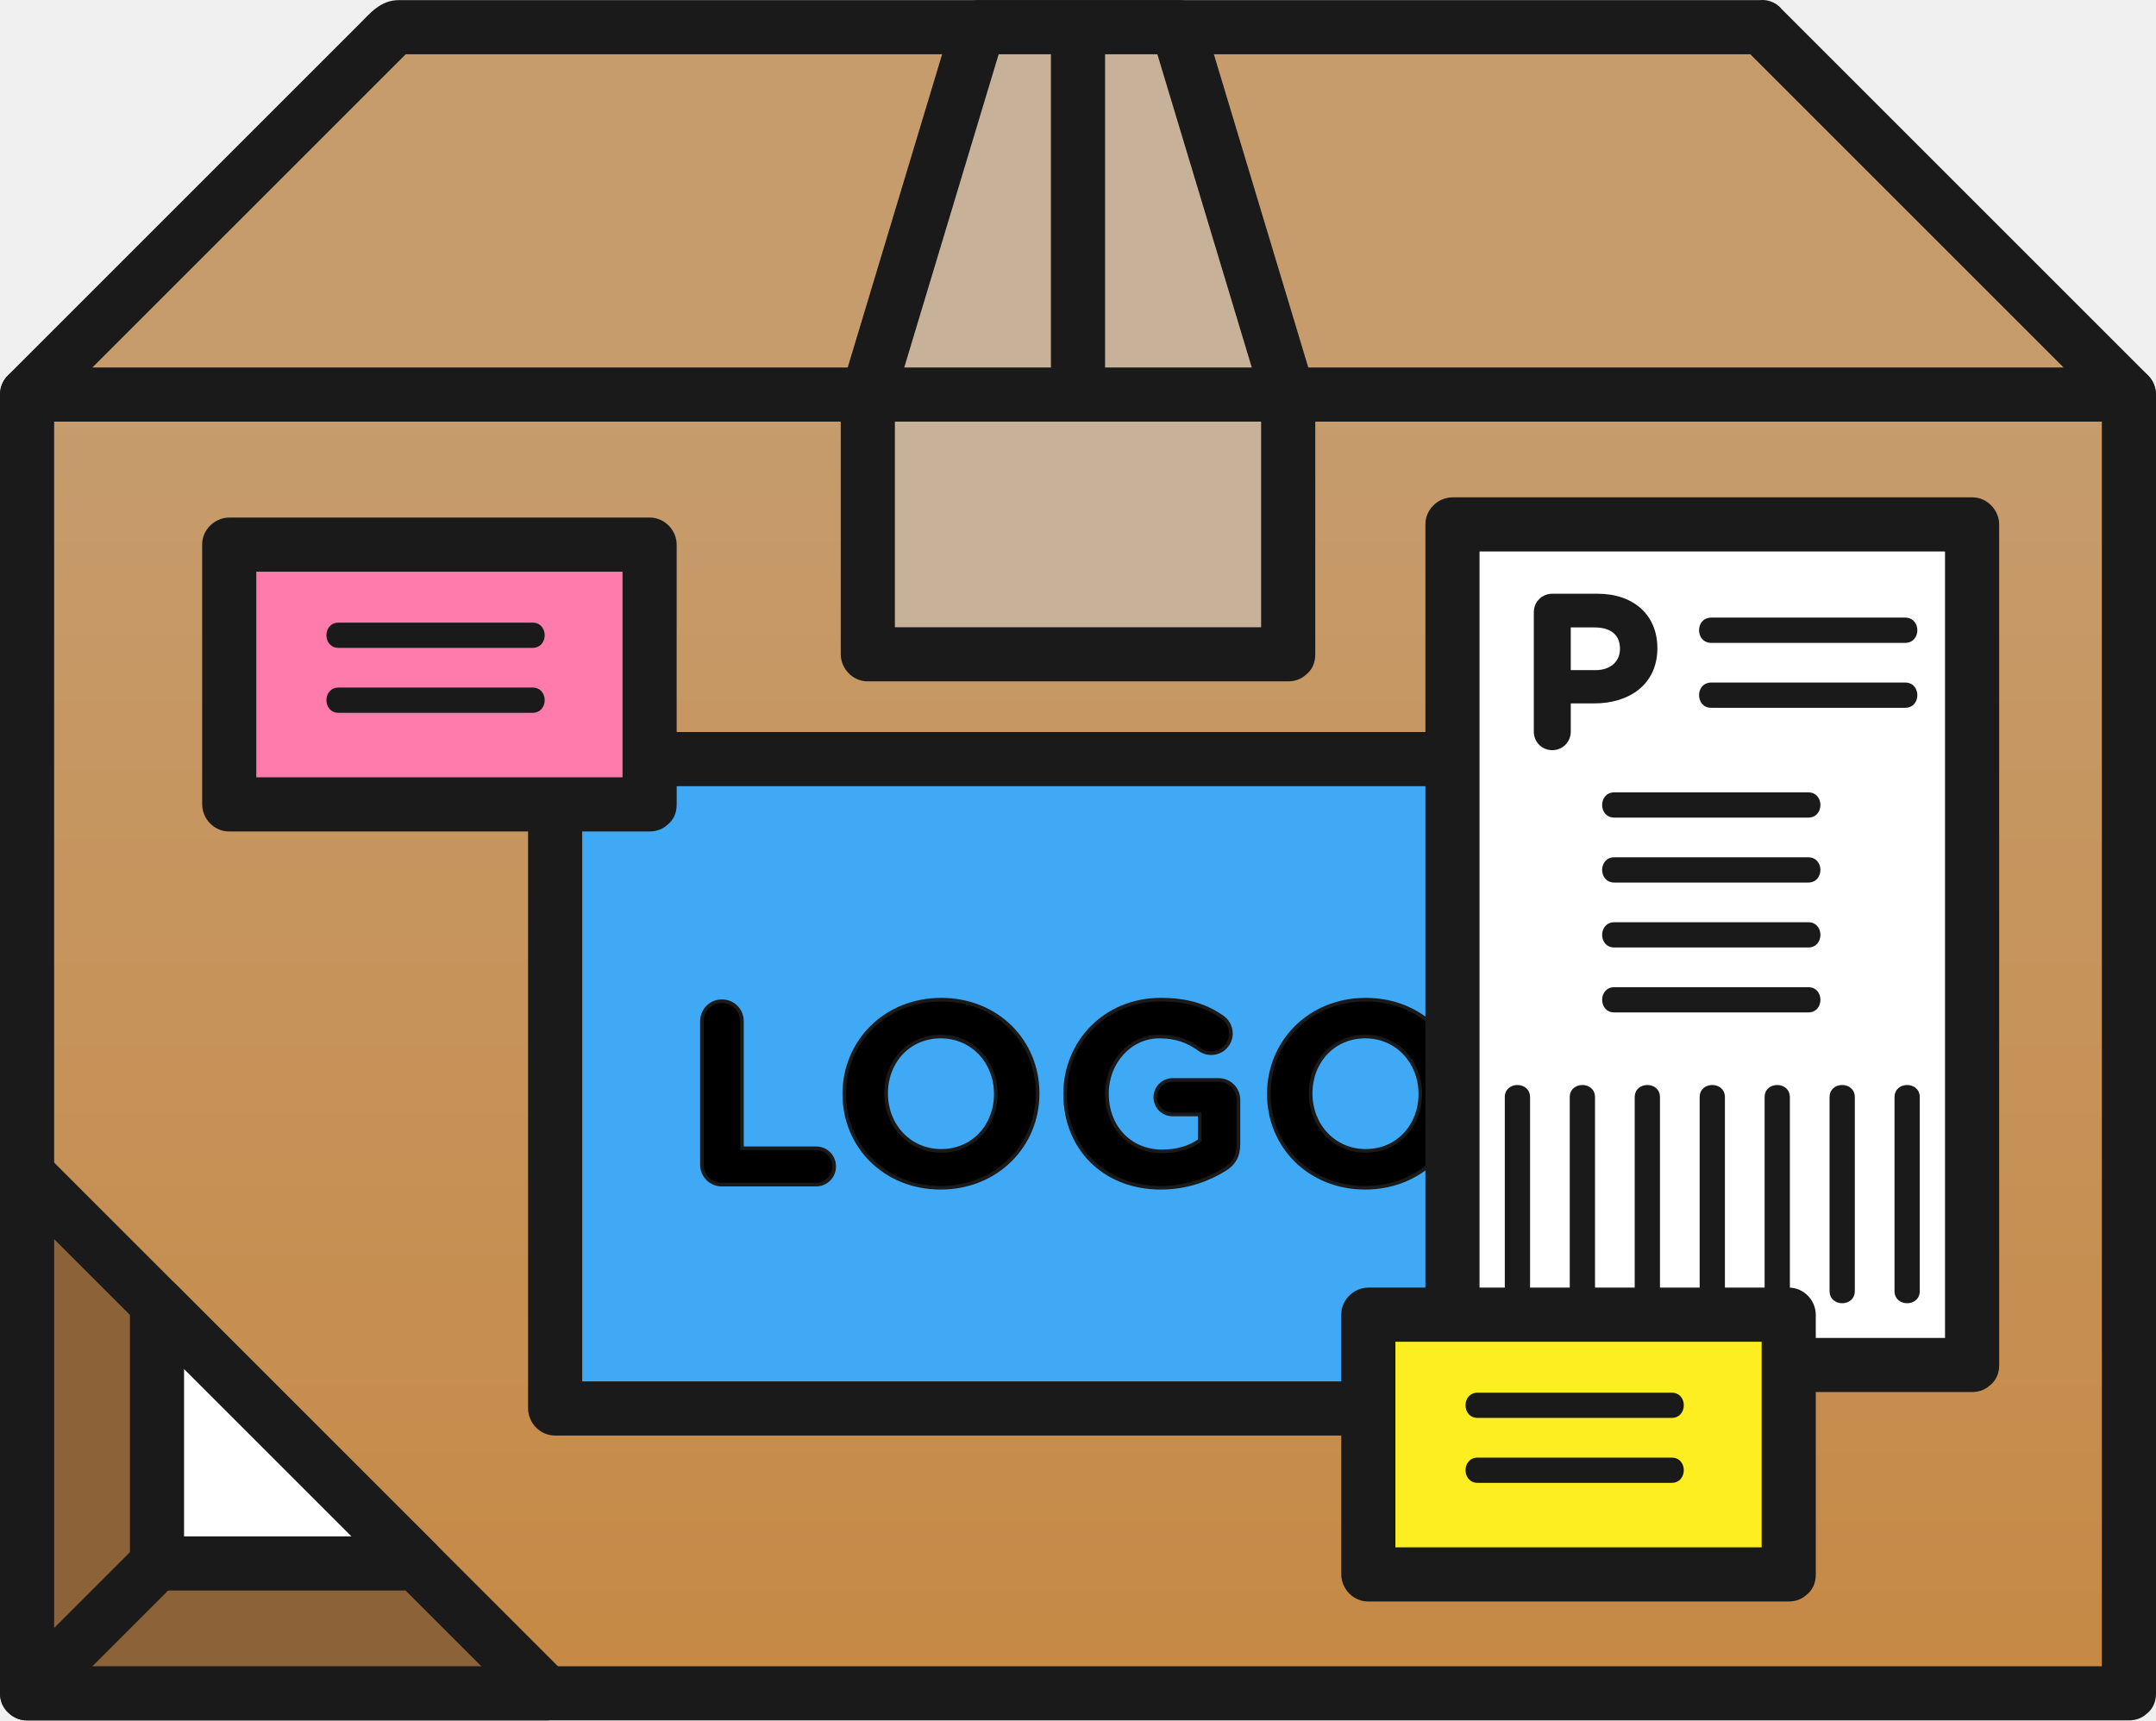
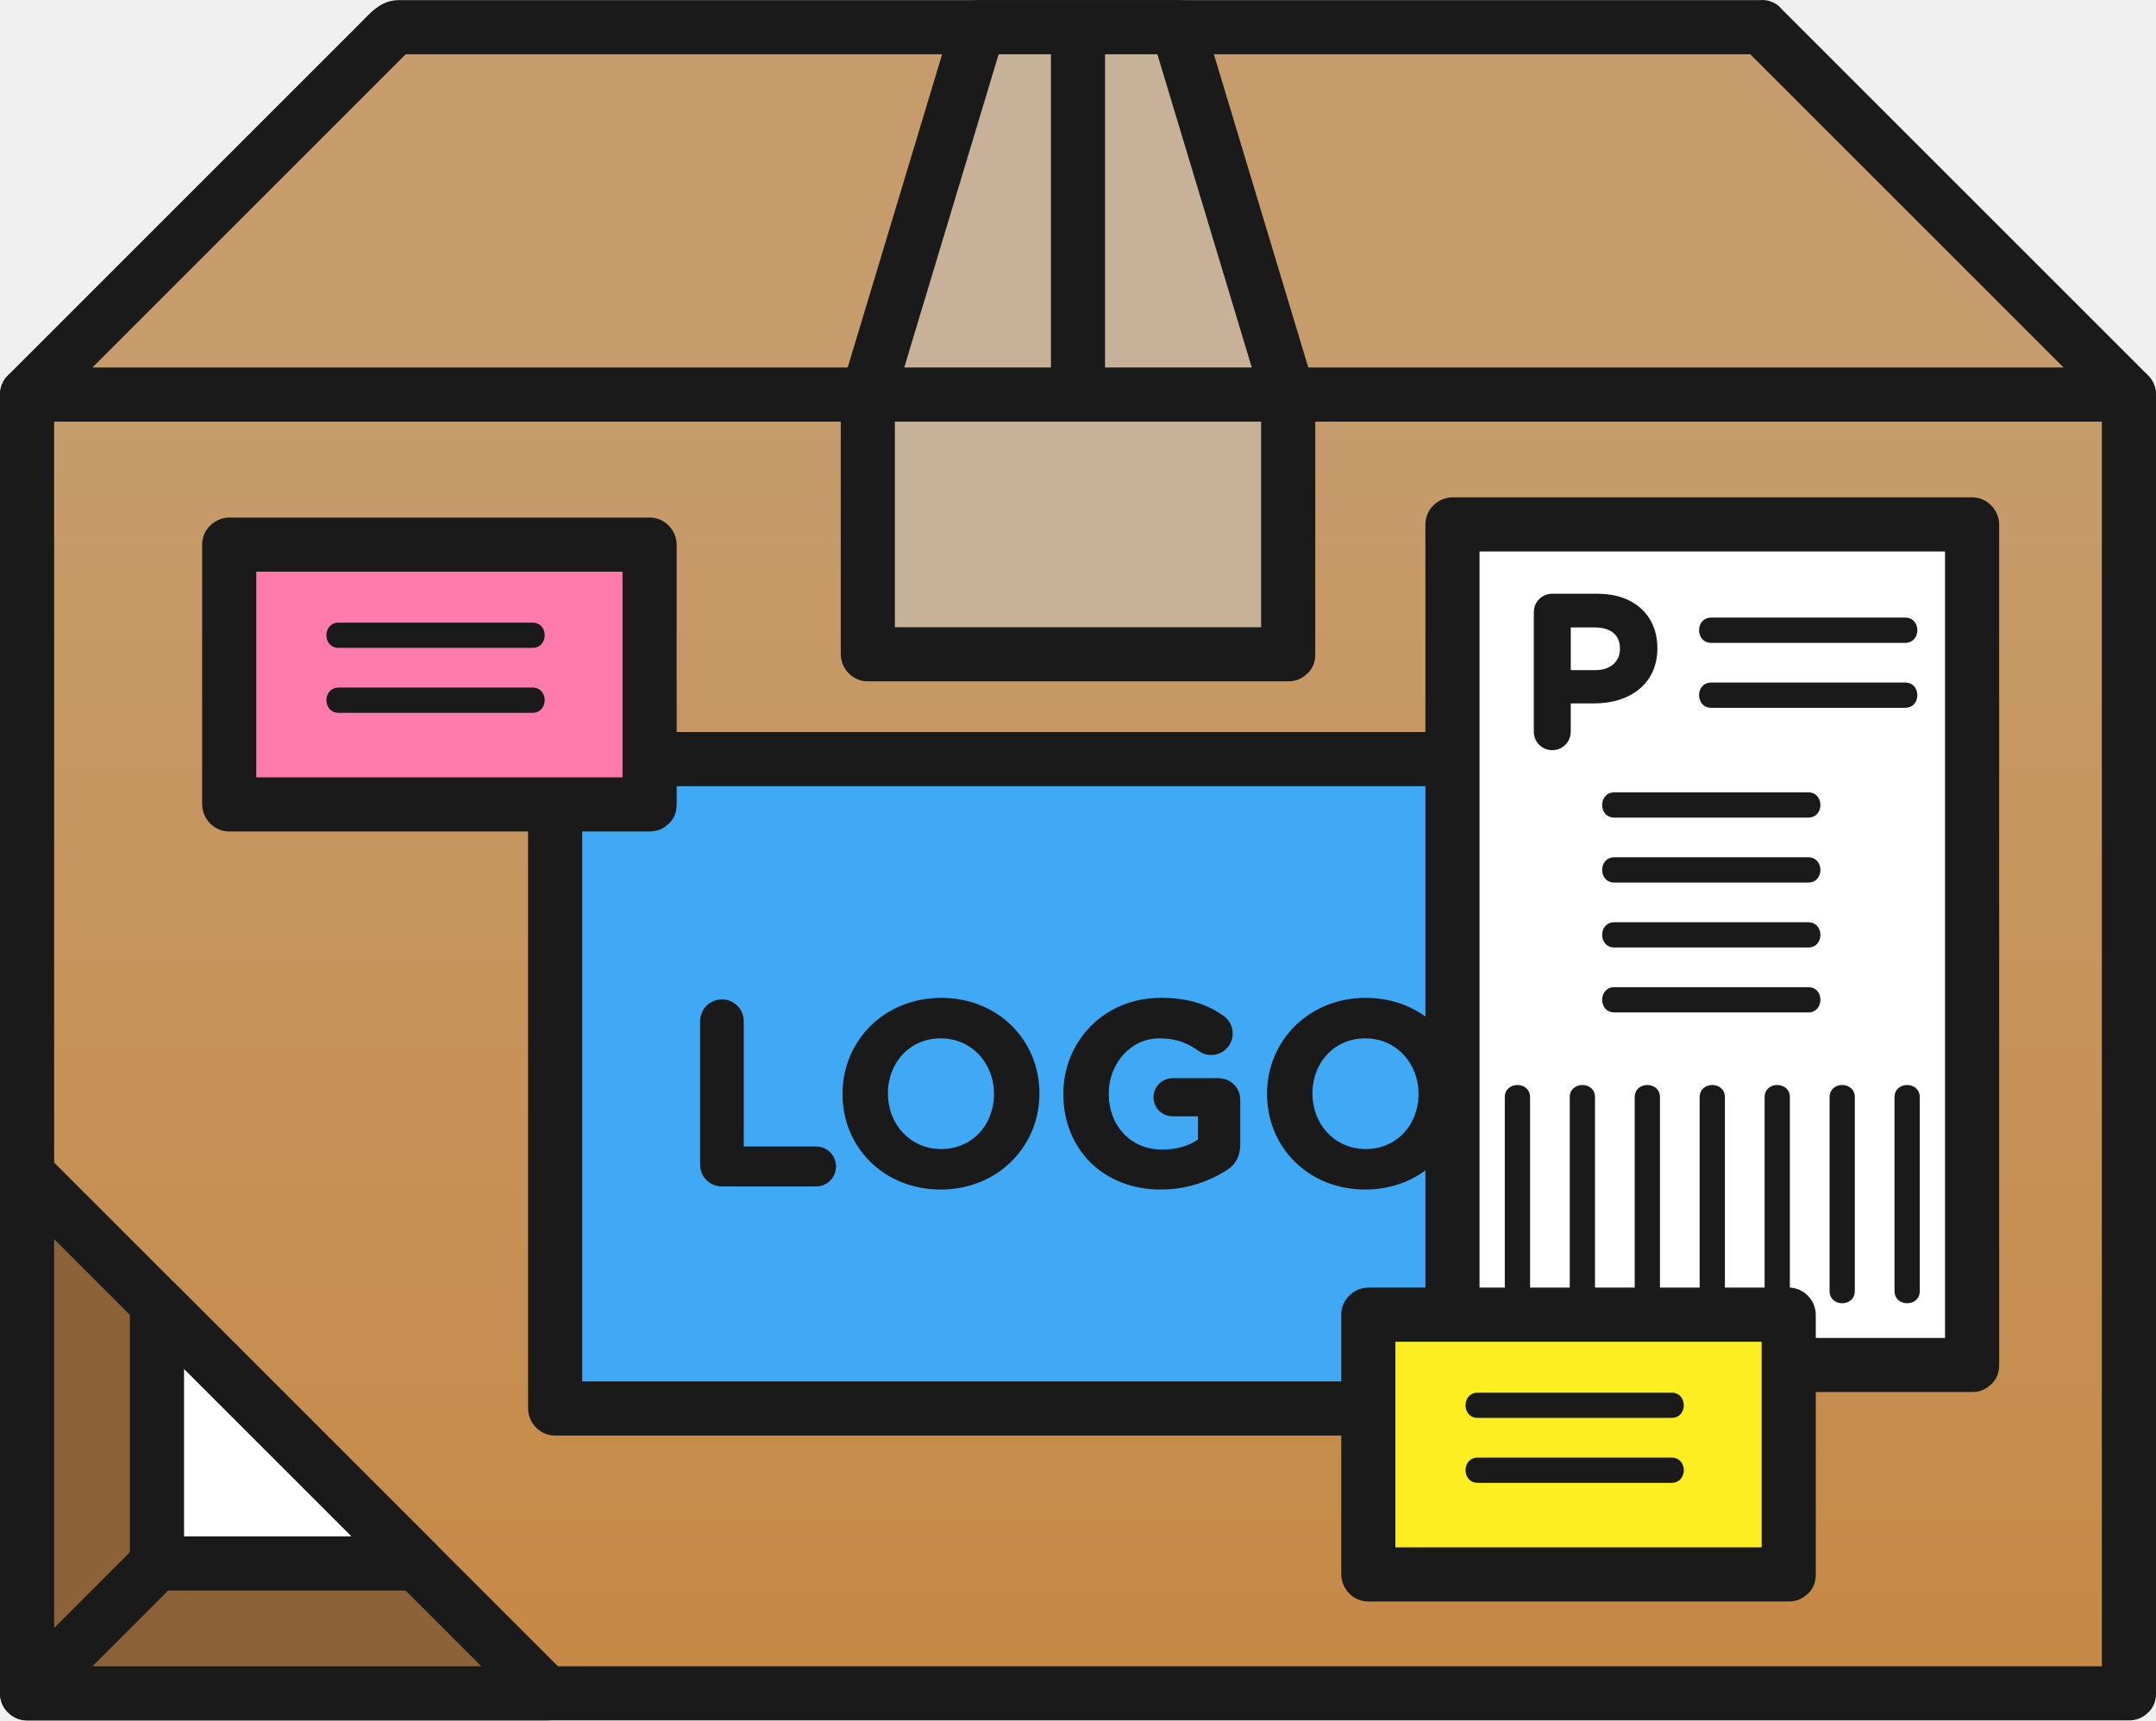
<svg xmlns="http://www.w3.org/2000/svg" width="597.483" height="476.859" viewBox="0 0 597.483 476.859">
  <linearGradient id="a" gradientUnits="userSpaceOnUse" x1="298.741" y1="469.357" x2="298.741" y2="109.357">
    <stop offset="0" stop-color="#C68945" />
    <stop offset="1" stop-color="#C69C6D" />
  </linearGradient>
  <path fill="url(#a)" d="M7.502 109.357h582.479v360h-582.479z" />
  <path fill="#1A1A1A" d="M590.035 461.855h-582.48c2.482 2.519 4.965 5.037 7.448 7.556v-359.999c-2.519 2.482-5.038 4.965-7.556 7.448h582.479l-7.448-7.556v360.001c0 9.686 15.004 9.771 15.004.107v-359.999c0-4.065-3.342-7.556-7.448-7.556h-582.48c-4.065 0-7.556 3.342-7.556 7.448v360.001c0 4.064 3.342 7.556 7.448 7.556h582.479c9.688-.003 9.774-15.007.11-15.007z" />
  <path fill="#C69C6D" d="M488.158 7.534l101.823 101.823h-582.479l101.824-101.823z" />
  <path fill="#1A1A1A" d="M482.883 12.866l100.229 100.23 1.594 1.593 5.329-12.834h-582.48l5.278 12.777c33.351-33.348 66.699-66.697 100.048-100.046l1.777-1.777-5.387 2.226h378.832c9.686 0 9.771-15.003.107-15.003h-377.593c-5.177 0-7.91 3.511-11.274 6.874-32.39 32.392-64.782 64.783-97.174 97.176-4.58 4.579-1.211 12.777 5.278 12.777h582.479c6.596 0 10.003-8.161 5.329-12.834l-100.229-100.23-1.594-1.593c-6.833-6.836-17.402 3.812-10.549 10.664z" />
  <path fill="#C7B299" d="M240.494 109.357h116.495v72h-116.495z" />
  <path fill="#1A1A1A" d="M357.043 173.856h-116.495c2.482 2.519 4.965 5.037 7.448 7.556v-72c-2.519 2.482-5.038 4.965-7.556 7.448h116.496l-7.448-7.556v72c0 9.687 15.004 9.772 15.004.108v-72c0-4.065-3.342-7.556-7.448-7.556h-116.495c-4.065 0-7.556 3.342-7.556 7.448v72c0 4.065 3.342 7.556 7.448 7.556h116.496c9.684-.001 9.77-15.004.106-15.004z" />
  <path fill="#C7B299" d="M326.304 7.534l30.685 101.823h-116.495l30.687-101.823z" />
  <path fill="#1A1A1A" d="M319.06 9.475l30.686 101.823 7.298-9.443h-116.495l7.181 9.482 30.687-101.823-7.289 5.521h55.123c9.686 0 9.771-15.003.107-15.003h-55.122c-3.433 0-6.311 2.275-7.289 5.521-10.229 33.941-20.458 67.882-30.688 101.823-1.397 4.638 2.422 9.482 7.181 9.482h116.496c4.758 0 8.72-4.727 7.298-9.443l-30.686-101.823c-2.785-9.243-17.282-5.388-14.488 3.883z" />
  <path fill="#3FA9F5" d="M153.842 210.405h289.8v180h-289.8z" />
  <path fill="#1A1A1A" d="M443.695 382.903h-289.799c2.482 2.519 4.965 5.037 7.448 7.556v-180c-2.519 2.482-5.038 4.965-7.556 7.448h289.8c-2.483-2.519-4.966-5.037-7.448-7.556v180c0 9.686 15.004 9.771 15.004.107v-180c0-4.065-3.342-7.556-7.448-7.556h-289.799c-4.065 0-7.556 3.342-7.556 7.448v180c0 4.064 3.342 7.556 7.448 7.556h289.8c9.684.001 9.77-15.003.106-15.003z" />
-   <path d="M194.523 283.065c0-3.096 2.448-5.544 5.544-5.544 3.097 0 5.545 2.448 5.545 5.544v35.211h20.521c2.808 0 5.041 2.232 5.041 5.041 0 2.808-2.232 5.04-5.041 5.04h-26.066c-3.096 0-5.544-2.448-5.544-5.545v-39.747zm39.456 20.233v-.144c0-14.329 11.305-26.066 26.858-26.066s26.714 11.593 26.714 25.922v.145c0 14.329-11.305 26.066-26.858 26.066s-26.714-11.593-26.714-25.923zm41.979 0v-.144c0-8.641-6.336-15.842-15.265-15.842s-15.122 7.057-15.122 15.697v.145c0 8.641 6.337 15.842 15.266 15.842s15.121-7.056 15.121-15.698zm19.221 0v-.144c0-14.329 11.161-26.066 26.426-26.066 7.633 0 12.674 1.729 17.21 4.896 1.08.792 2.304 2.305 2.304 4.465 0 3.023-2.448 5.472-5.472 5.472-1.585 0-2.593-.575-3.385-1.151-3.024-2.16-6.265-3.457-11.017-3.457-8.064 0-14.474 7.129-14.474 15.697v.145c0 9.217 6.337 15.985 15.266 15.985 4.032 0 7.633-1.008 10.44-3.024v-7.2h-7.488c-2.664 0-4.824-2.089-4.824-4.753s2.16-4.824 4.824-4.824h12.673c3.097 0 5.545 2.448 5.545 5.545v12.24c0 3.24-1.225 5.473-3.889 7.057-4.104 2.521-10.081 5.041-17.642 5.041-15.697-.001-26.497-11.018-26.497-25.924zm56.447 0v-.144c0-14.329 11.305-26.066 26.858-26.066s26.714 11.593 26.714 25.922v.145c0 14.329-11.305 26.066-26.858 26.066s-26.714-11.593-26.714-25.923zm41.979 0v-.144c0-8.641-6.337-15.842-15.266-15.842s-15.121 7.057-15.121 15.697v.145c0 8.641 6.337 15.842 15.266 15.842s15.121-7.056 15.121-15.698z" stroke="#1A1A1A" />
+   <path d="M194.523 283.065c0-3.096 2.448-5.544 5.544-5.544 3.097 0 5.545 2.448 5.545 5.544v35.211h20.521c2.808 0 5.041 2.232 5.041 5.041 0 2.808-2.232 5.04-5.041 5.04h-26.066c-3.096 0-5.544-2.448-5.544-5.545v-39.747zm39.456 20.233v-.144c0-14.329 11.305-26.066 26.858-26.066s26.714 11.593 26.714 25.922v.145c0 14.329-11.305 26.066-26.858 26.066s-26.714-11.593-26.714-25.923zm41.979 0v-.144c0-8.641-6.336-15.842-15.265-15.842s-15.122 7.057-15.122 15.697v.145c0 8.641 6.337 15.842 15.266 15.842s15.121-7.056 15.121-15.698zm19.221 0v-.144c0-14.329 11.161-26.066 26.426-26.066 7.633 0 12.674 1.729 17.21 4.896 1.08.792 2.304 2.305 2.304 4.465 0 3.023-2.448 5.472-5.472 5.472-1.585 0-2.593-.575-3.385-1.151-3.024-2.16-6.265-3.457-11.017-3.457-8.064 0-14.474 7.129-14.474 15.697v.145c0 9.217 6.337 15.985 15.266 15.985 4.032 0 7.633-1.008 10.44-3.024v-7.2h-7.488c-2.664 0-4.824-2.089-4.824-4.753s2.16-4.824 4.824-4.824h12.673c3.097 0 5.545 2.448 5.545 5.545v12.24c0 3.24-1.225 5.473-3.889 7.057-4.104 2.521-10.081 5.041-17.642 5.041-15.697-.001-26.497-11.018-26.497-25.924zm56.447 0v-.144c0-14.329 11.305-26.066 26.858-26.066s26.714 11.593 26.714 25.922v.145c0 14.329-11.305 26.066-26.858 26.066s-26.714-11.593-26.714-25.923zm41.979 0v-.144c0-8.641-6.337-15.842-15.266-15.842s-15.121 7.057-15.121 15.697v.145c0 8.641 6.337 15.842 15.266 15.842s15.121-7.056 15.121-15.698z" fill="#1A1A1A" stroke="#1A1A1A" />
  <path fill="#fff" d="M402.519 145.357h144v232.992h-144z" />
  <path fill="#1A1A1A" d="M546.572 370.847h-144c2.483 2.519 4.966 5.037 7.448 7.556v-232.992c-2.519 2.482-5.037 4.965-7.556 7.448h144l-7.448-7.556v232.993c0 9.686 15.004 9.771 15.004.107v-232.992c0-4.065-3.342-7.556-7.448-7.556h-144c-4.064 0-7.556 3.342-7.556 7.448v232.993c0 4.064 3.342 7.556 7.448 7.556h144c9.686-.001 9.772-15.005.108-15.005z" />
  <path stroke="#1A1A1A" stroke-miterlimit="10" d="M546.519 378.349h-144" fill="none" />
  <path fill="#1A1A1A" d="M424.019 358.127v-54c0-4.514-7-4.514-7 0v54c0 4.514 7 4.514 7 0zm18-.278v-53.722c0-4.514-7-4.514-7 0v53.722c0 4.514 7 4.514 7 0zm18 0v-53.722c0-4.514-7-4.514-7 0v53.722c0 4.514 7 4.514 7 0zm18 0v-53.722c0-4.514-7-4.514-7 0v53.722c0 4.514 7 4.514 7 0zm18 0v-53.722c0-4.514-7-4.514-7 0v53.722c0 4.514 7 4.514 7 0zm18 0v-53.722c0-4.514-7-4.514-7 0v53.722c0 4.514 7 4.514 7 0zm18 0v-53.722c0-4.514-7-4.514-7 0v53.722c0 4.514 7 4.514 7 0zm-30.917-84.222h-53.722c-4.514 0-4.514 7 0 7h53.722c4.513 0 4.513-7 0-7zm0-18h-53.722c-4.514 0-4.514 7 0 7h53.722c4.513 0 4.513-7 0-7zm0-18h-53.722c-4.514 0-4.514 7 0 7h53.722c4.513 0 4.513-7 0-7zm0-18h-53.722c-4.514 0-4.514 7 0 7h53.722c4.513 0 4.513-7 0-7z" />
  <path fill="#1A1A1A" stroke="#1A1A1A" d="M425.559 169.693c0-2.58 2.04-4.62 4.619-4.62h12.54c10.02 0 16.079 5.939 16.079 14.519v.12c0 9.72-7.56 14.759-16.979 14.759h-7.02v8.34c0 2.58-2.04 4.62-4.62 4.62-2.579 0-4.619-2.04-4.619-4.62v-33.118zm16.559 16.559c4.619 0 7.319-2.76 7.319-6.359v-.12c0-4.14-2.88-6.36-7.5-6.36h-7.14v12.839h7.321z" />
  <path fill="#1A1A1A" d="M527.963 189.19h-53.722c-4.514 0-4.514 7 0 7h53.722c4.514 0 4.514-7 0-7zm0-18h-53.722c-4.514 0-4.514 7 0 7h53.722c4.514 0 4.514-7 0-7z" />
  <path fill="#FF7BAC" d="M63.523 150.962h116.495v72.001h-116.495z" />
  <path fill="#1A1A1A" d="M180.073 215.461h-116.495c2.482 2.519 4.965 5.037 7.448 7.556v-72.001l-7.556 7.447h116.495c-2.482-2.519-4.965-5.037-7.448-7.556v72.002c0 9.686 15.004 9.771 15.004.107v-72.001c0-4.065-3.342-7.556-7.448-7.556h-116.495c-4.065 0-7.556 3.341-7.556 7.447v72.002c0 4.064 3.342 7.556 7.448 7.556h116.495c9.686.001 9.771-15.003.108-15.003zm-32.511-24.884h-53.722c-4.514 0-4.514 7 0 7h53.722c4.515 0 4.515-7 0-7zm0-18h-53.722c-4.514 0-4.514 7 0 7h53.722c4.515 0 4.515-7 0-7z" />
  <path fill="#FCEE21" d="M379.201 364.405h116.495v72.001h-116.495z" />
  <path fill="#1A1A1A" d="M495.75 428.904h-116.495l7.448 7.556v-72.001c-2.519 2.483-5.037 4.966-7.556 7.448h116.495c-2.483-2.519-4.966-5.037-7.448-7.556v72.001c0 9.686 15.004 9.771 15.004.107v-72.001c0-4.064-3.342-7.556-7.448-7.556h-116.495c-4.064 0-7.556 3.342-7.556 7.448v72.001c0 4.064 3.342 7.556 7.448 7.556h116.495c9.686.001 9.772-15.003.108-15.003z" />
  <path fill="#FCEE21" d="M463.24 407.52h-53.721" />
  <path fill="#1A1A1A" d="M463.24 404.02h-53.722c-4.514 0-4.514 7 0 7h53.722c4.514 0 4.514-7 0-7z" />
  <path fill="#FCEE21" d="M463.24 389.52h-53.721" />
  <path fill="#1A1A1A" d="M463.24 386.02h-53.722c-4.514 0-4.514 7 0 7h53.722c4.514 0 4.514-7 0-7z" />
  <path fill="#8C6239" d="M79.502 397.357l-72 72h144l-144-144v144" />
  <path fill="#1A1A1A" d="M74.169 392.082l-72 72c-4.58 4.579-1.211 12.777 5.278 12.777h144c6.596 0 10.004-8.16 5.33-12.835l-104.133-104.133-39.867-39.867c-4.579-4.579-12.777-1.21-12.777 5.279v144c0 9.686 15.004 9.771 15.004.107v-144l-12.777 5.279 104.133 104.133 39.867 39.867c1.776-4.278 3.553-8.557 5.33-12.835h-144c1.759 4.26 3.519 8.519 5.278 12.777l72-72c6.835-6.834-3.813-17.402-10.666-10.549z" />
  <path fill="#fff" d="M43.502 433.357h72l-72-72z" />
  <path fill="#1A1A1A" d="M43.448 440.859h72c6.596 0 10.004-8.16 5.33-12.835l-72-72c-4.58-4.579-12.778-1.21-12.778 5.279v72c0 9.686 15.004 9.771 15.004.107v-72l-12.777 5.279 72 72c1.776-4.278 3.553-8.557 5.33-12.835h-72c-9.687.001-9.773 15.005-.109 15.005zm262.795-331.448v-101.823c0-9.687-15.004-9.772-15.004-.108v101.823c0 9.686 15.004 9.772 15.004.108z" />
</svg>
